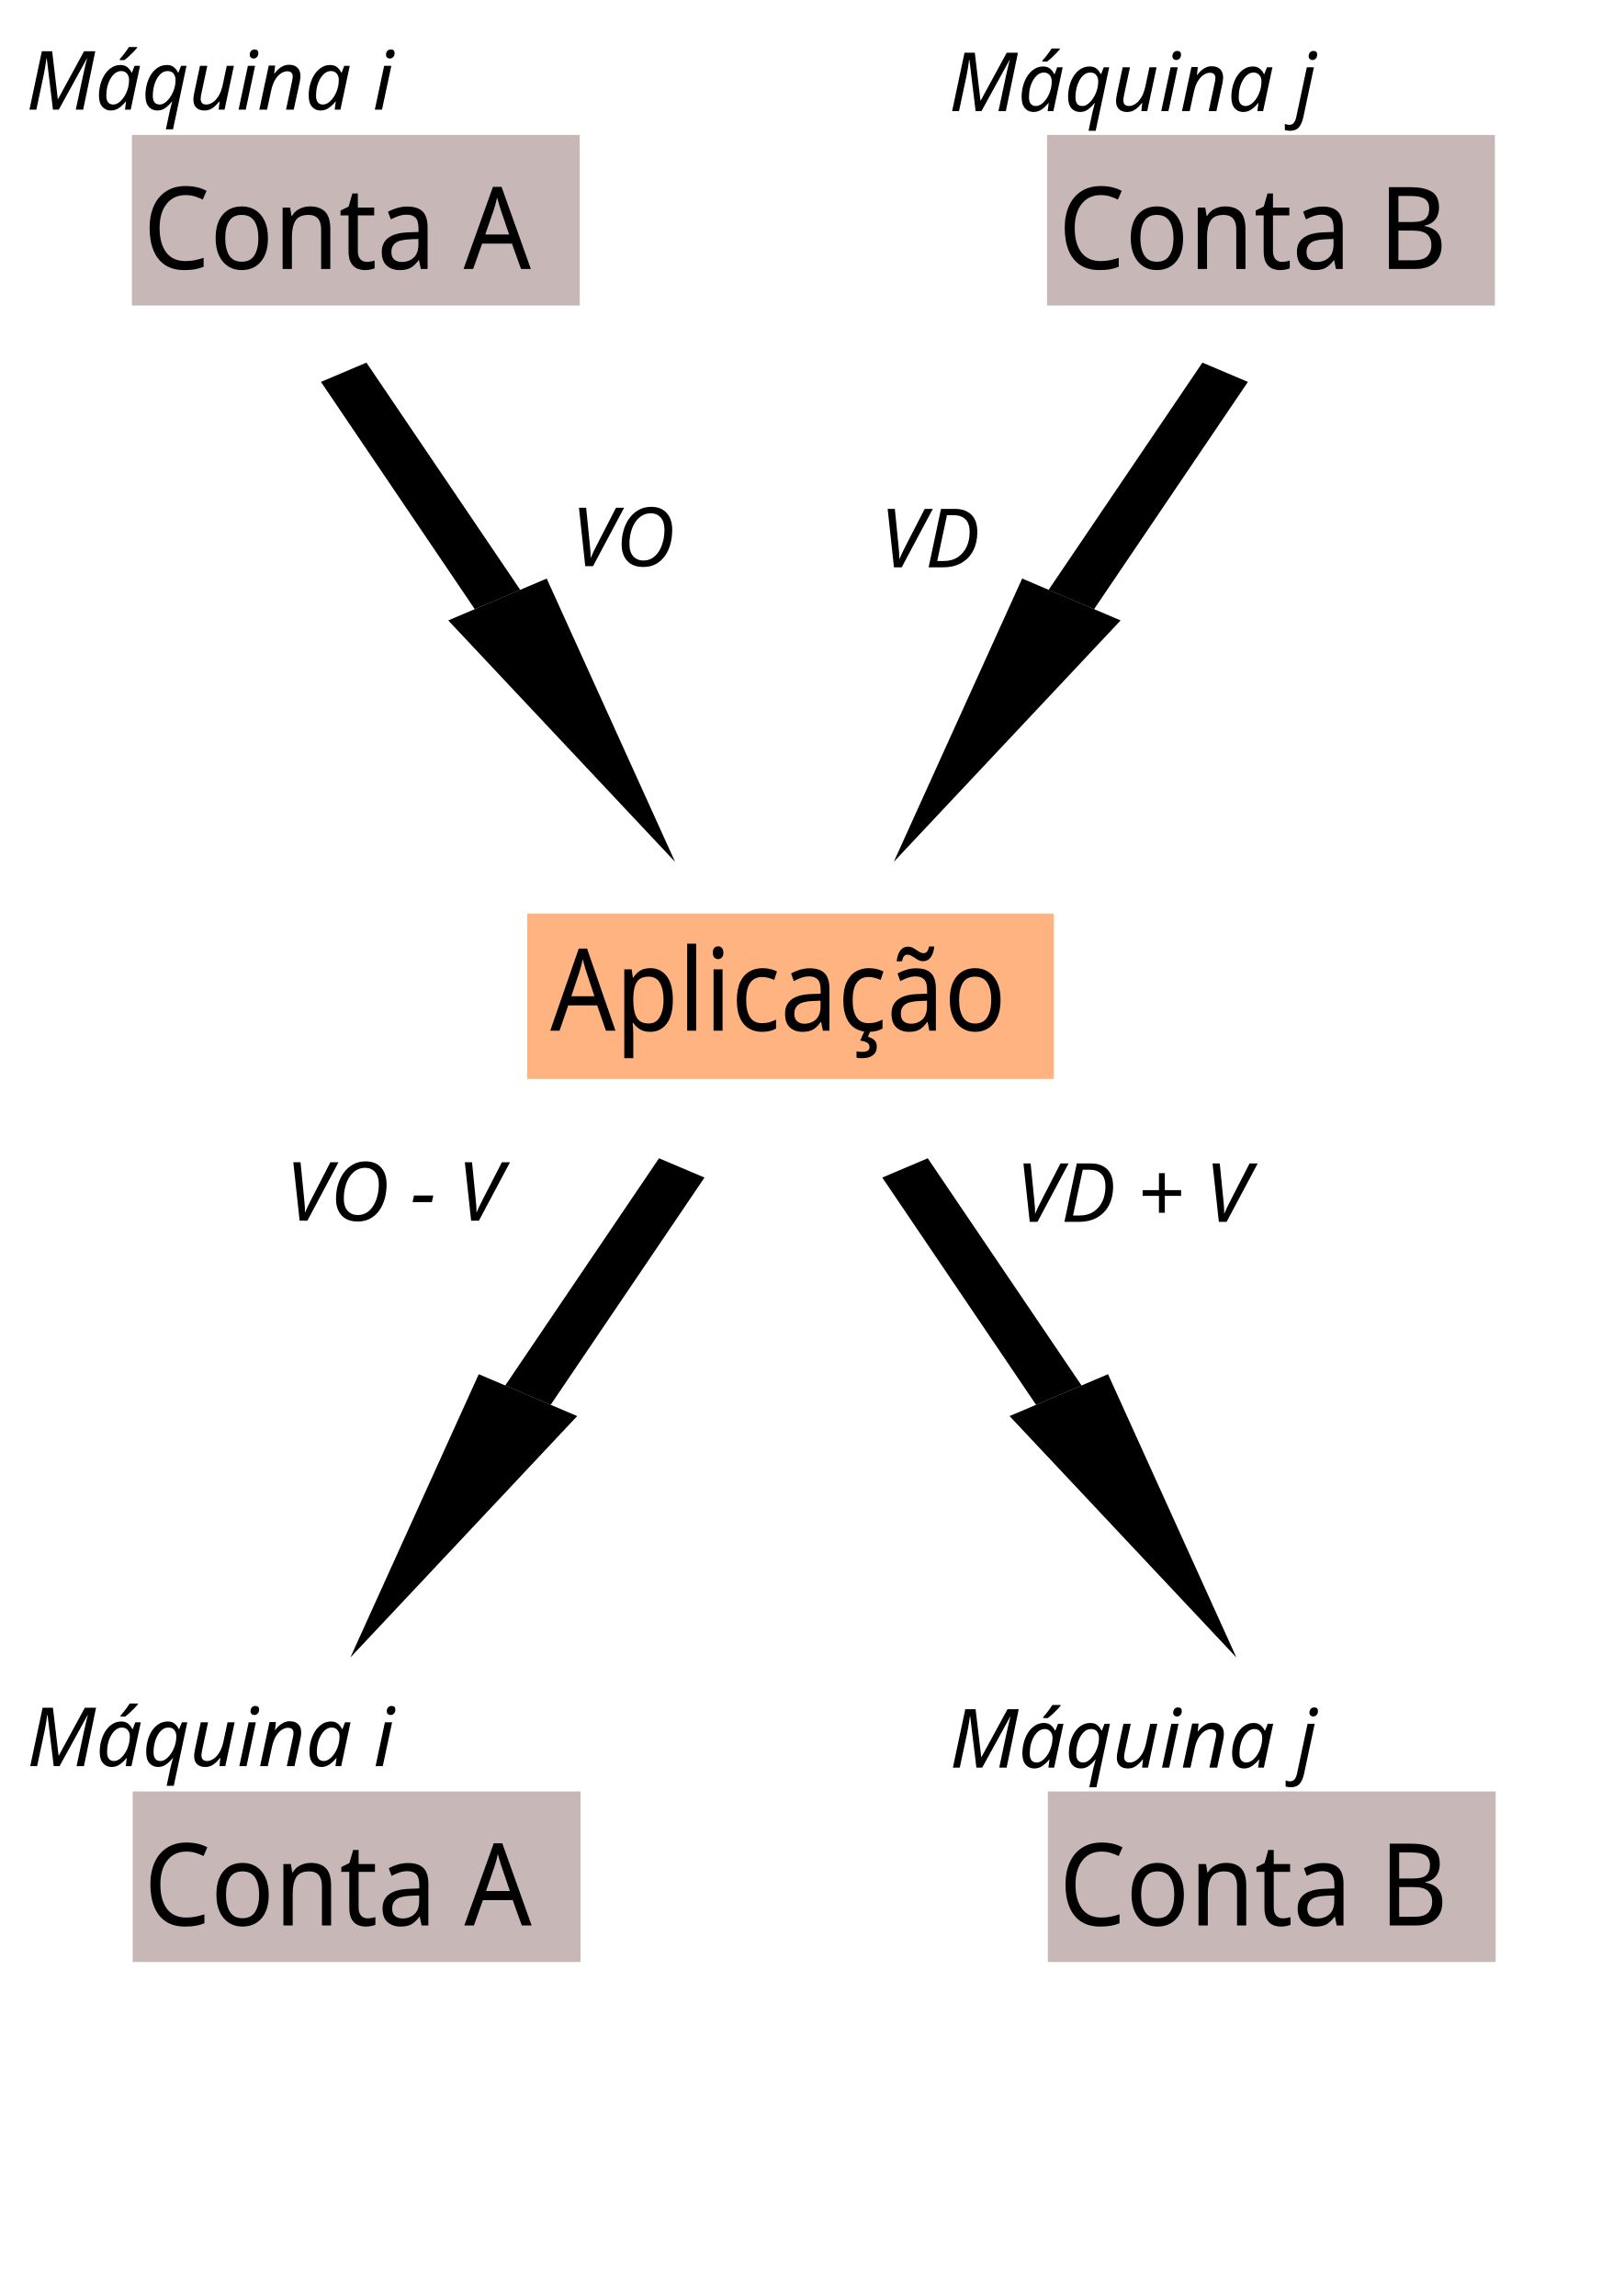
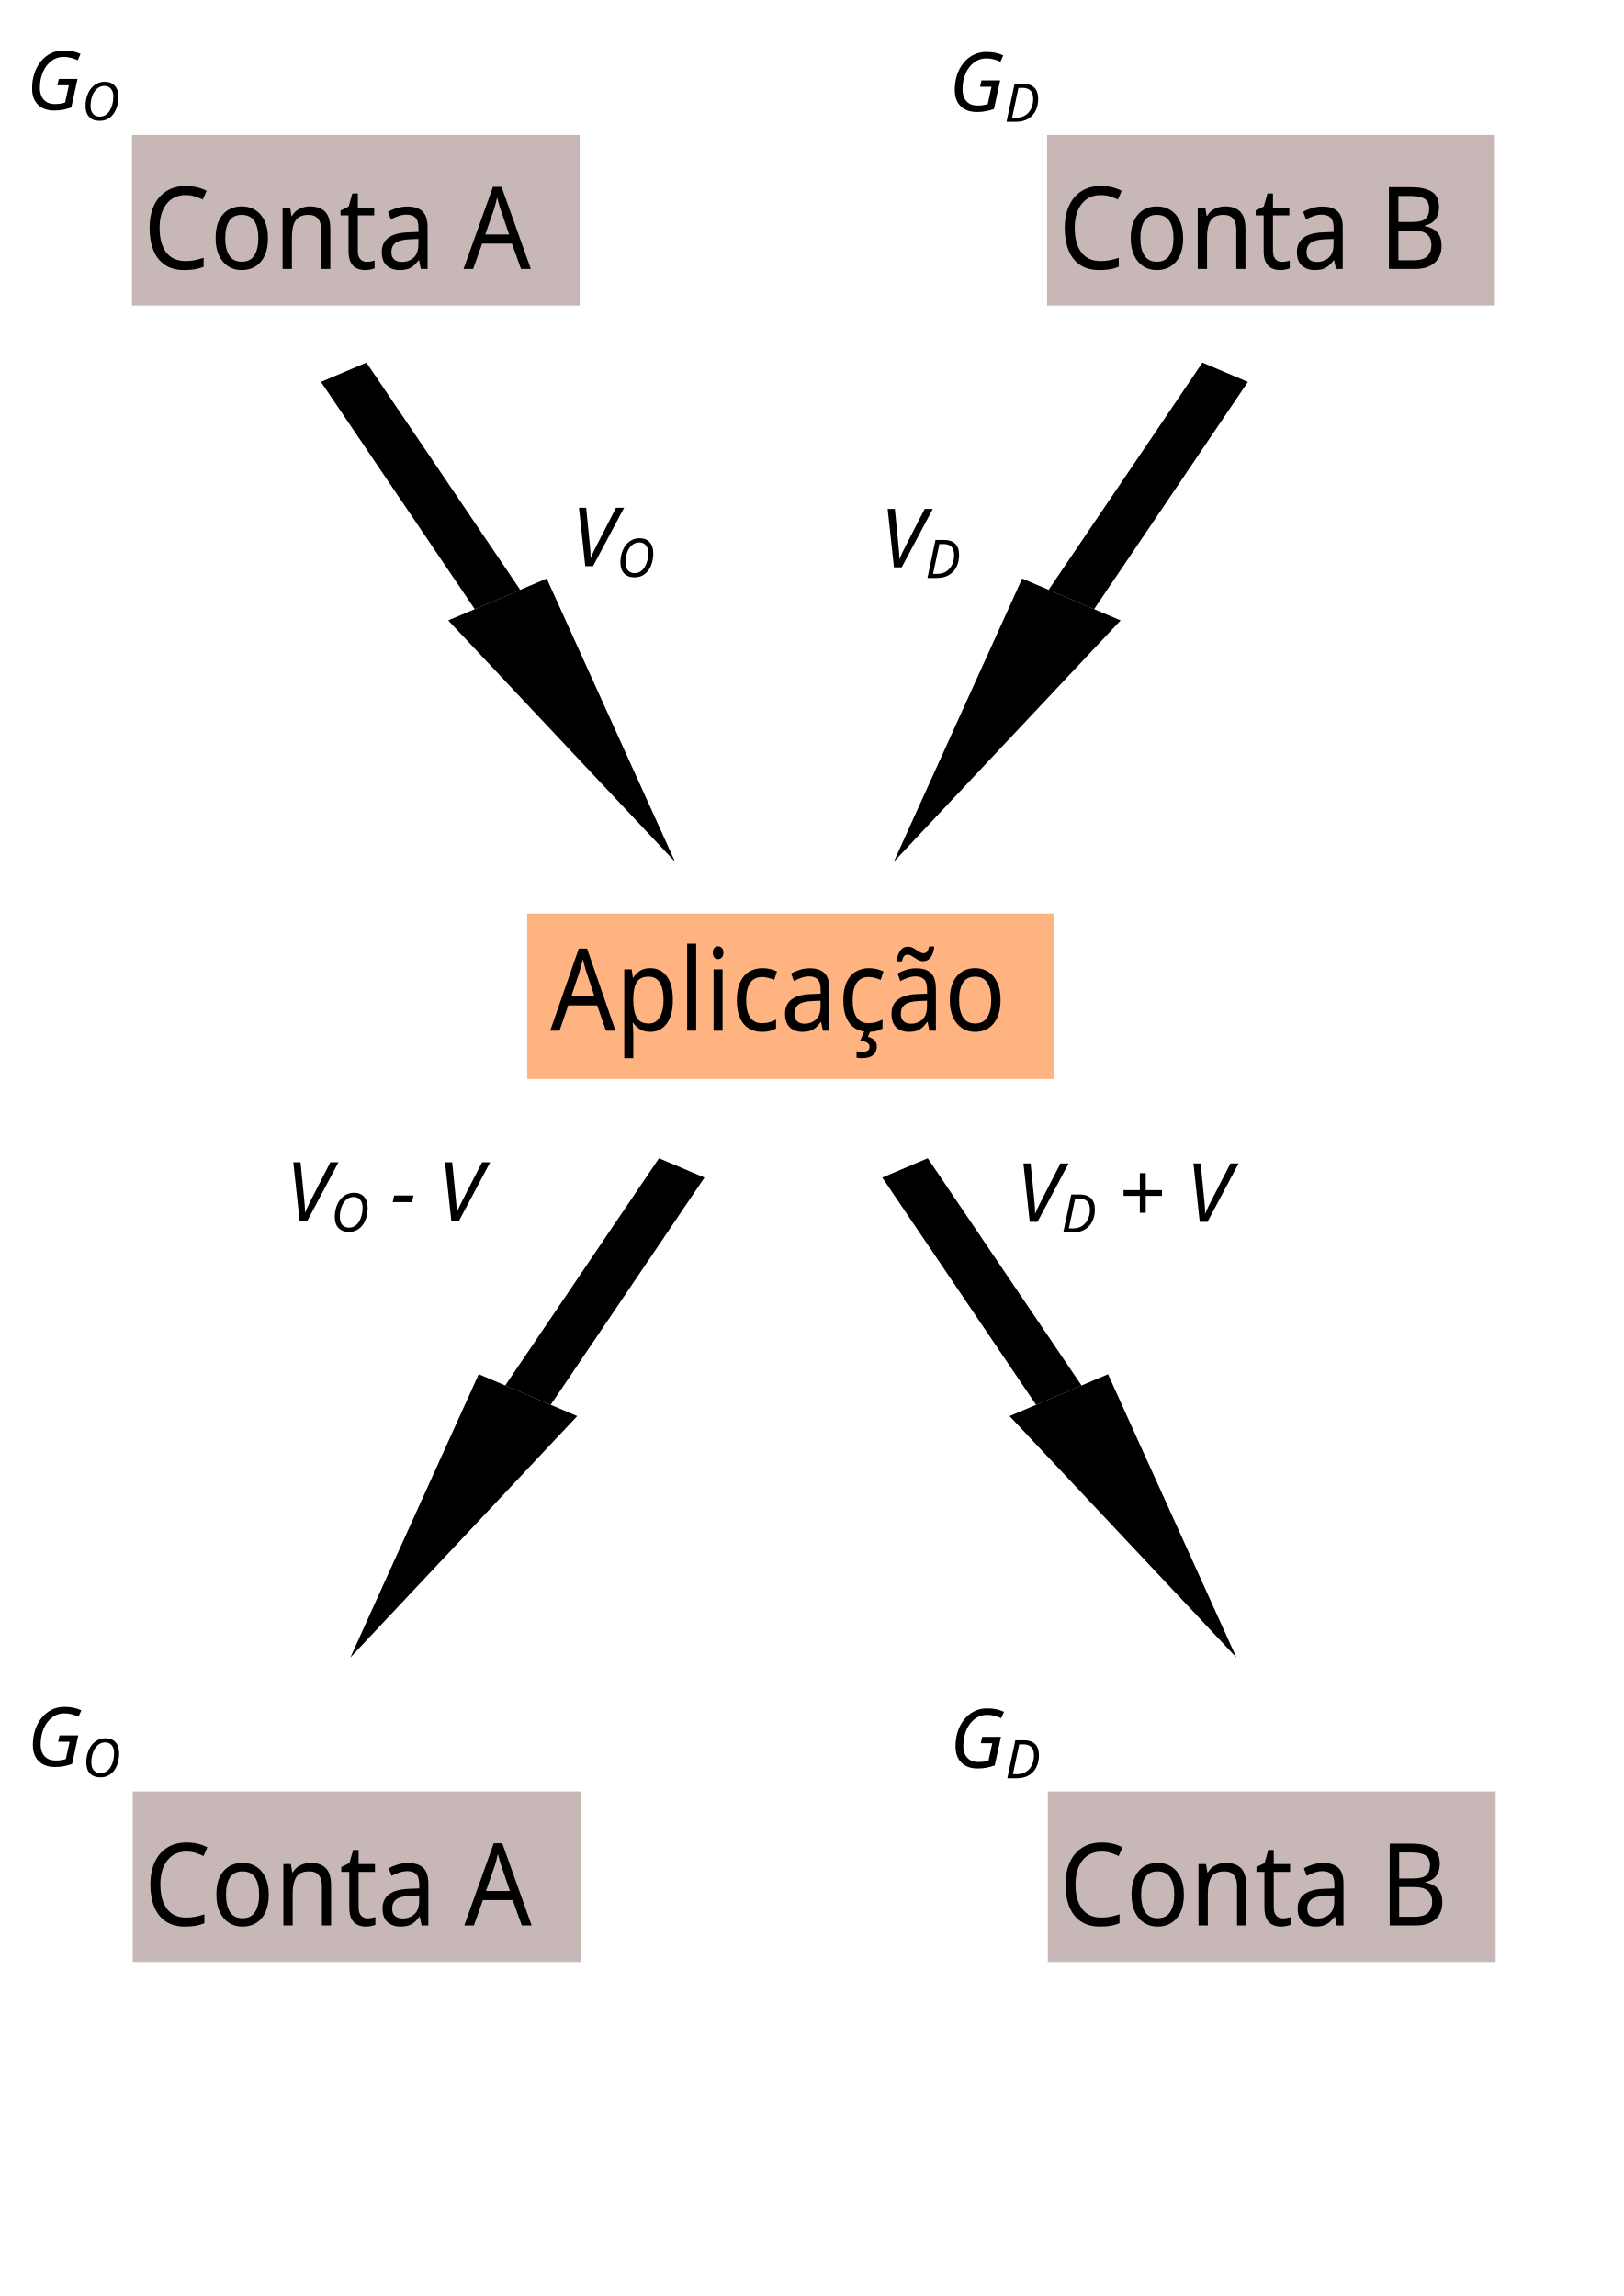
<svg xmlns="http://www.w3.org/2000/svg" width="210mm" height="297mm" id="svg2" version="1.1">
  <defs id="defs4" />
  <g id="layer1">
    <g id="g3244" transform="translate(-34,-513.6384)">
      <g id="g3200">
        <g id="g3197">
          <rect y="579.604" x="98.493" height="83.397" width="218.897" id="rect2997" style="fill:#c8b7b7" />
        </g>
        <text xml:space="preserve" style="font-size:53.736px;font-style:normal;font-weight:normal;line-height:125%;letter-spacing:0px;word-spacing:0px;fill:#000000;fill-opacity:1;stroke:none;font-family:Sans" x="108.35" y="619.103" id="text2999" transform="scale(0.9596559,1.04204)">
          <tspan id="tspan3001" x="108.35" y="619.103">Conta A</tspan>
        </text>
      </g>
      <text id="text3236" y="567.256" x="46.809" style="font-size:40px;font-style:italic;font-weight:normal;line-height:125%;letter-spacing:0px;word-spacing:0px;fill:#000000;fill-opacity:1;stroke:none;font-family:Sans;-inkscape-font-specification:Sans Italic" xml:space="preserve">
-         <tspan y="567.256" x="46.809" id="tspan3238">Máquina i</tspan>
+         <tspan y="567.256" x="46.809" id="tspan3238">G<tspan style="font-size:65%;baseline-shift:sub" id="tspan3153">O</tspan>
+         </tspan>
      </text>
    </g>
    <g id="g3253" transform="translate(100,-517.0389)">
      <g id="g3200-8" transform="translate(313.335,3.400512)">
        <g id="g3197-7">
          <rect y="579.604" x="98.493" height="83.397" width="218.897" id="rect2997-4" style="fill:#c8b7b7" />
        </g>
        <text xml:space="preserve" style="font-size:53.736px;font-style:normal;font-weight:normal;line-height:125%;letter-spacing:0px;word-spacing:0px;fill:#000000;fill-opacity:1;stroke:none;font-family:Sans" x="108.35" y="619.103" id="text2999-19" transform="scale(0.9596559,1.04204)">
          <tspan id="tspan3001-09" x="108.35" y="619.103">Conta B</tspan>
        </text>
      </g>
      <text id="text3240" y="571.383" x="363.83" style="font-size:40px;font-style:italic;font-weight:normal;line-height:125%;letter-spacing:0px;word-spacing:0px;fill:#000000;fill-opacity:1;stroke:none;font-family:Sans;-inkscape-font-specification:Sans Italic" xml:space="preserve">
-         <tspan y="571.383" x="363.83" id="tspan3242">Máquina j</tspan>
+         <tspan y="571.383" x="363.83" id="tspan3242">G<tspan style="font-size:65%;baseline-shift:sub" id="tspan3155">D</tspan>
+         </tspan>
      </text>
    </g>
    <g id="g3359-1" transform="matrix(-0.4353613,0.1846546,-0.9061194,-1.339053,1036.111,1345.074)">
      <path d="m 200,805.554 -110.618,0.035 55.278,-95.816 z" id="path3355-75" style="fill:#000000" />
      <rect y="805.554" x="119.149" height="82.979" width="51.064" id="rect3357-7" style="fill:#000000" />
    </g>
    <g id="g3359-1-3" transform="matrix(0.4353613,0.1846546,0.9061194,-1.339053,-269.2231,1345.074)">
      <path d="m 200,805.554 -110.618,0.035 55.278,-95.816 z" id="path3355-75-3" style="fill:#000000" />
      <rect y="805.554" x="119.149" height="82.979" width="51.064" id="rect3357-7-3" style="fill:#000000" />
    </g>
    <text xml:space="preserve" style="font-size:40px;font-style:italic;font-weight:normal;line-height:125%;letter-spacing:0px;word-spacing:0px;fill:#000000;fill-opacity:1;stroke:none;font-family:Sans;-inkscape-font-specification:Sans Italic" x="279.319" y="276.796" id="text3310">
-       <tspan id="tspan3312" x="279.319" y="276.796">VO</tspan>
+       <tspan id="tspan3312" x="279.319" y="276.796">V<tspan style="font-size:65%;baseline-shift:sub" id="tspan3145">O</tspan>
+       </tspan>
    </text>
    <text xml:space="preserve" style="font-size:40px;font-style:italic;font-weight:normal;line-height:125%;letter-spacing:0px;word-spacing:0px;fill:#000000;fill-opacity:1;stroke:none;font-family:Sans;-inkscape-font-specification:Sans Italic" x="430.213" y="277.362" id="text3314">
-       <tspan id="tspan3316" x="430.213" y="277.362">VD</tspan>
+       <tspan id="tspan3316" x="430.213" y="277.362">V<tspan style="font-size:65%;baseline-shift:sub" id="tspan3147">D</tspan>
+       </tspan>
    </text>
    <g id="g3244-1" transform="translate(-33.62311,296.2211)">
      <g id="g3200-6">
        <g id="g3197-5">
          <rect y="579.604" x="98.493" height="83.397" width="218.897" id="rect2997-7" style="fill:#c8b7b7" />
        </g>
        <text xml:space="preserve" style="font-size:53.736px;font-style:normal;font-weight:normal;line-height:125%;letter-spacing:0px;word-spacing:0px;fill:#000000;fill-opacity:1;stroke:none;font-family:Sans" x="108.35" y="619.103" id="text2999-8" transform="scale(0.9596559,1.04204)">
          <tspan id="tspan3001-5" x="108.35" y="619.103">Conta A</tspan>
        </text>
      </g>
      <text id="text3236-9" y="567.256" x="46.809" style="font-size:40px;font-style:italic;font-weight:normal;line-height:125%;letter-spacing:0px;word-spacing:0px;fill:#000000;fill-opacity:1;stroke:none;font-family:Sans;-inkscape-font-specification:Sans Italic" xml:space="preserve">
-         <tspan y="567.256" x="46.809" id="tspan3238-2">Máquina i</tspan>
+         <tspan y="567.256" x="46.809" id="tspan3238-2">G<tspan style="font-size:65%;baseline-shift:sub" id="tspan3157">O</tspan>
+         </tspan>
      </text>
    </g>
    <g id="g3253-7" transform="translate(100.3769,292.8206)">
      <g id="g3200-8-3" transform="translate(313.335,3.400512)">
        <g id="g3197-7-6">
          <rect y="579.604" x="98.493" height="83.397" width="218.897" id="rect2997-4-4" style="fill:#c8b7b7" />
        </g>
        <text xml:space="preserve" style="font-size:53.736px;font-style:normal;font-weight:normal;line-height:125%;letter-spacing:0px;word-spacing:0px;fill:#000000;fill-opacity:1;stroke:none;font-family:Sans" x="108.35" y="619.103" id="text2999-19-7" transform="scale(0.9596559,1.04204)">
          <tspan id="tspan3001-09-9" x="108.35" y="619.103">Conta B</tspan>
        </text>
      </g>
      <text id="text3240-7" y="571.383" x="363.83" style="font-size:40px;font-style:italic;font-weight:normal;line-height:125%;letter-spacing:0px;word-spacing:0px;fill:#000000;fill-opacity:1;stroke:none;font-family:Sans;-inkscape-font-specification:Sans Italic" xml:space="preserve">
-         <tspan y="571.383" x="363.83" id="tspan3242-2">Máquina j</tspan>
+         <tspan y="571.383" x="363.83" id="tspan3242-2">G<tspan style="font-size:65%;baseline-shift:sub" id="tspan3159">D</tspan>
+         </tspan>
      </text>
    </g>
    <g id="g3359-1-2" transform="matrix(0.4353613,0.1846546,0.9061194,-1.339053,-534.8521,1734.074)">
      <path d="m 200,805.554 -110.618,0.035 55.278,-95.816 z" id="path3355-75-1" style="fill:#000000" />
      <rect y="805.554" x="119.149" height="82.979" width="51.064" id="rect3357-7-6" style="fill:#000000" />
    </g>
    <g id="g3359-1-3-3" transform="matrix(-0.4353613,0.1846546,-0.9061194,-1.339053,1310.494,1734.074)">
      <path d="m 200,805.554 -110.618,0.035 55.278,-95.816 z" id="path3355-75-3-0" style="fill:#000000" />
      <rect y="805.554" x="119.149" height="82.979" width="51.064" id="rect3357-7-3-2" style="fill:#000000" />
    </g>
    <text xml:space="preserve" style="font-size:40px;font-style:italic;font-weight:normal;line-height:125%;letter-spacing:0px;word-spacing:0px;fill:#000000;fill-opacity:1;stroke:none;font-family:Sans;-inkscape-font-specification:Sans Italic" x="139.696" y="596.796" id="text3310-1">
-       <tspan id="tspan3312-5" x="139.696" y="596.796">VO - V</tspan>
+       <tspan id="tspan3312-5" x="139.696" y="596.796">V<tspan style="font-size:65%;baseline-shift:sub" id="tspan3149">O</tspan> - V</tspan>
    </text>
    <text xml:space="preserve" style="font-size:40px;font-style:italic;font-weight:normal;line-height:125%;letter-spacing:0px;word-spacing:0px;fill:#000000;fill-opacity:1;stroke:none;font-family:Sans;-inkscape-font-specification:Sans Italic" x="496.59" y="597.362" id="text3314-6">
-       <tspan id="tspan3316-5" x="496.59" y="597.362">VD + V</tspan>
+       <tspan id="tspan3316-5" x="496.59" y="597.362">V<tspan style="font-size:65%;baseline-shift:sub" id="tspan3151">D</tspan> + V</tspan>
    </text>
    <g id="g3555" transform="translate(24,-22)">
      <path id="path3526" d="m 233.702,509.086 0,-40.426 128.723,0 128.723,0 0,40.426 0,40.426 -128.723,0 -128.723,0 0,-40.426 z" style="fill:#ffb380" />
      <text transform="scale(0.9448836,1.058331)" id="text3276" y="496.925" x="259.252" style="font-size:52.909px;font-style:normal;font-weight:normal;line-height:125%;letter-spacing:0px;word-spacing:0px;fill:#000000;fill-opacity:1;stroke:none;font-family:Sans" xml:space="preserve">
        <tspan y="496.925" x="259.252" id="tspan3278">Aplicação</tspan>
      </text>
    </g>
  </g>
</svg>
